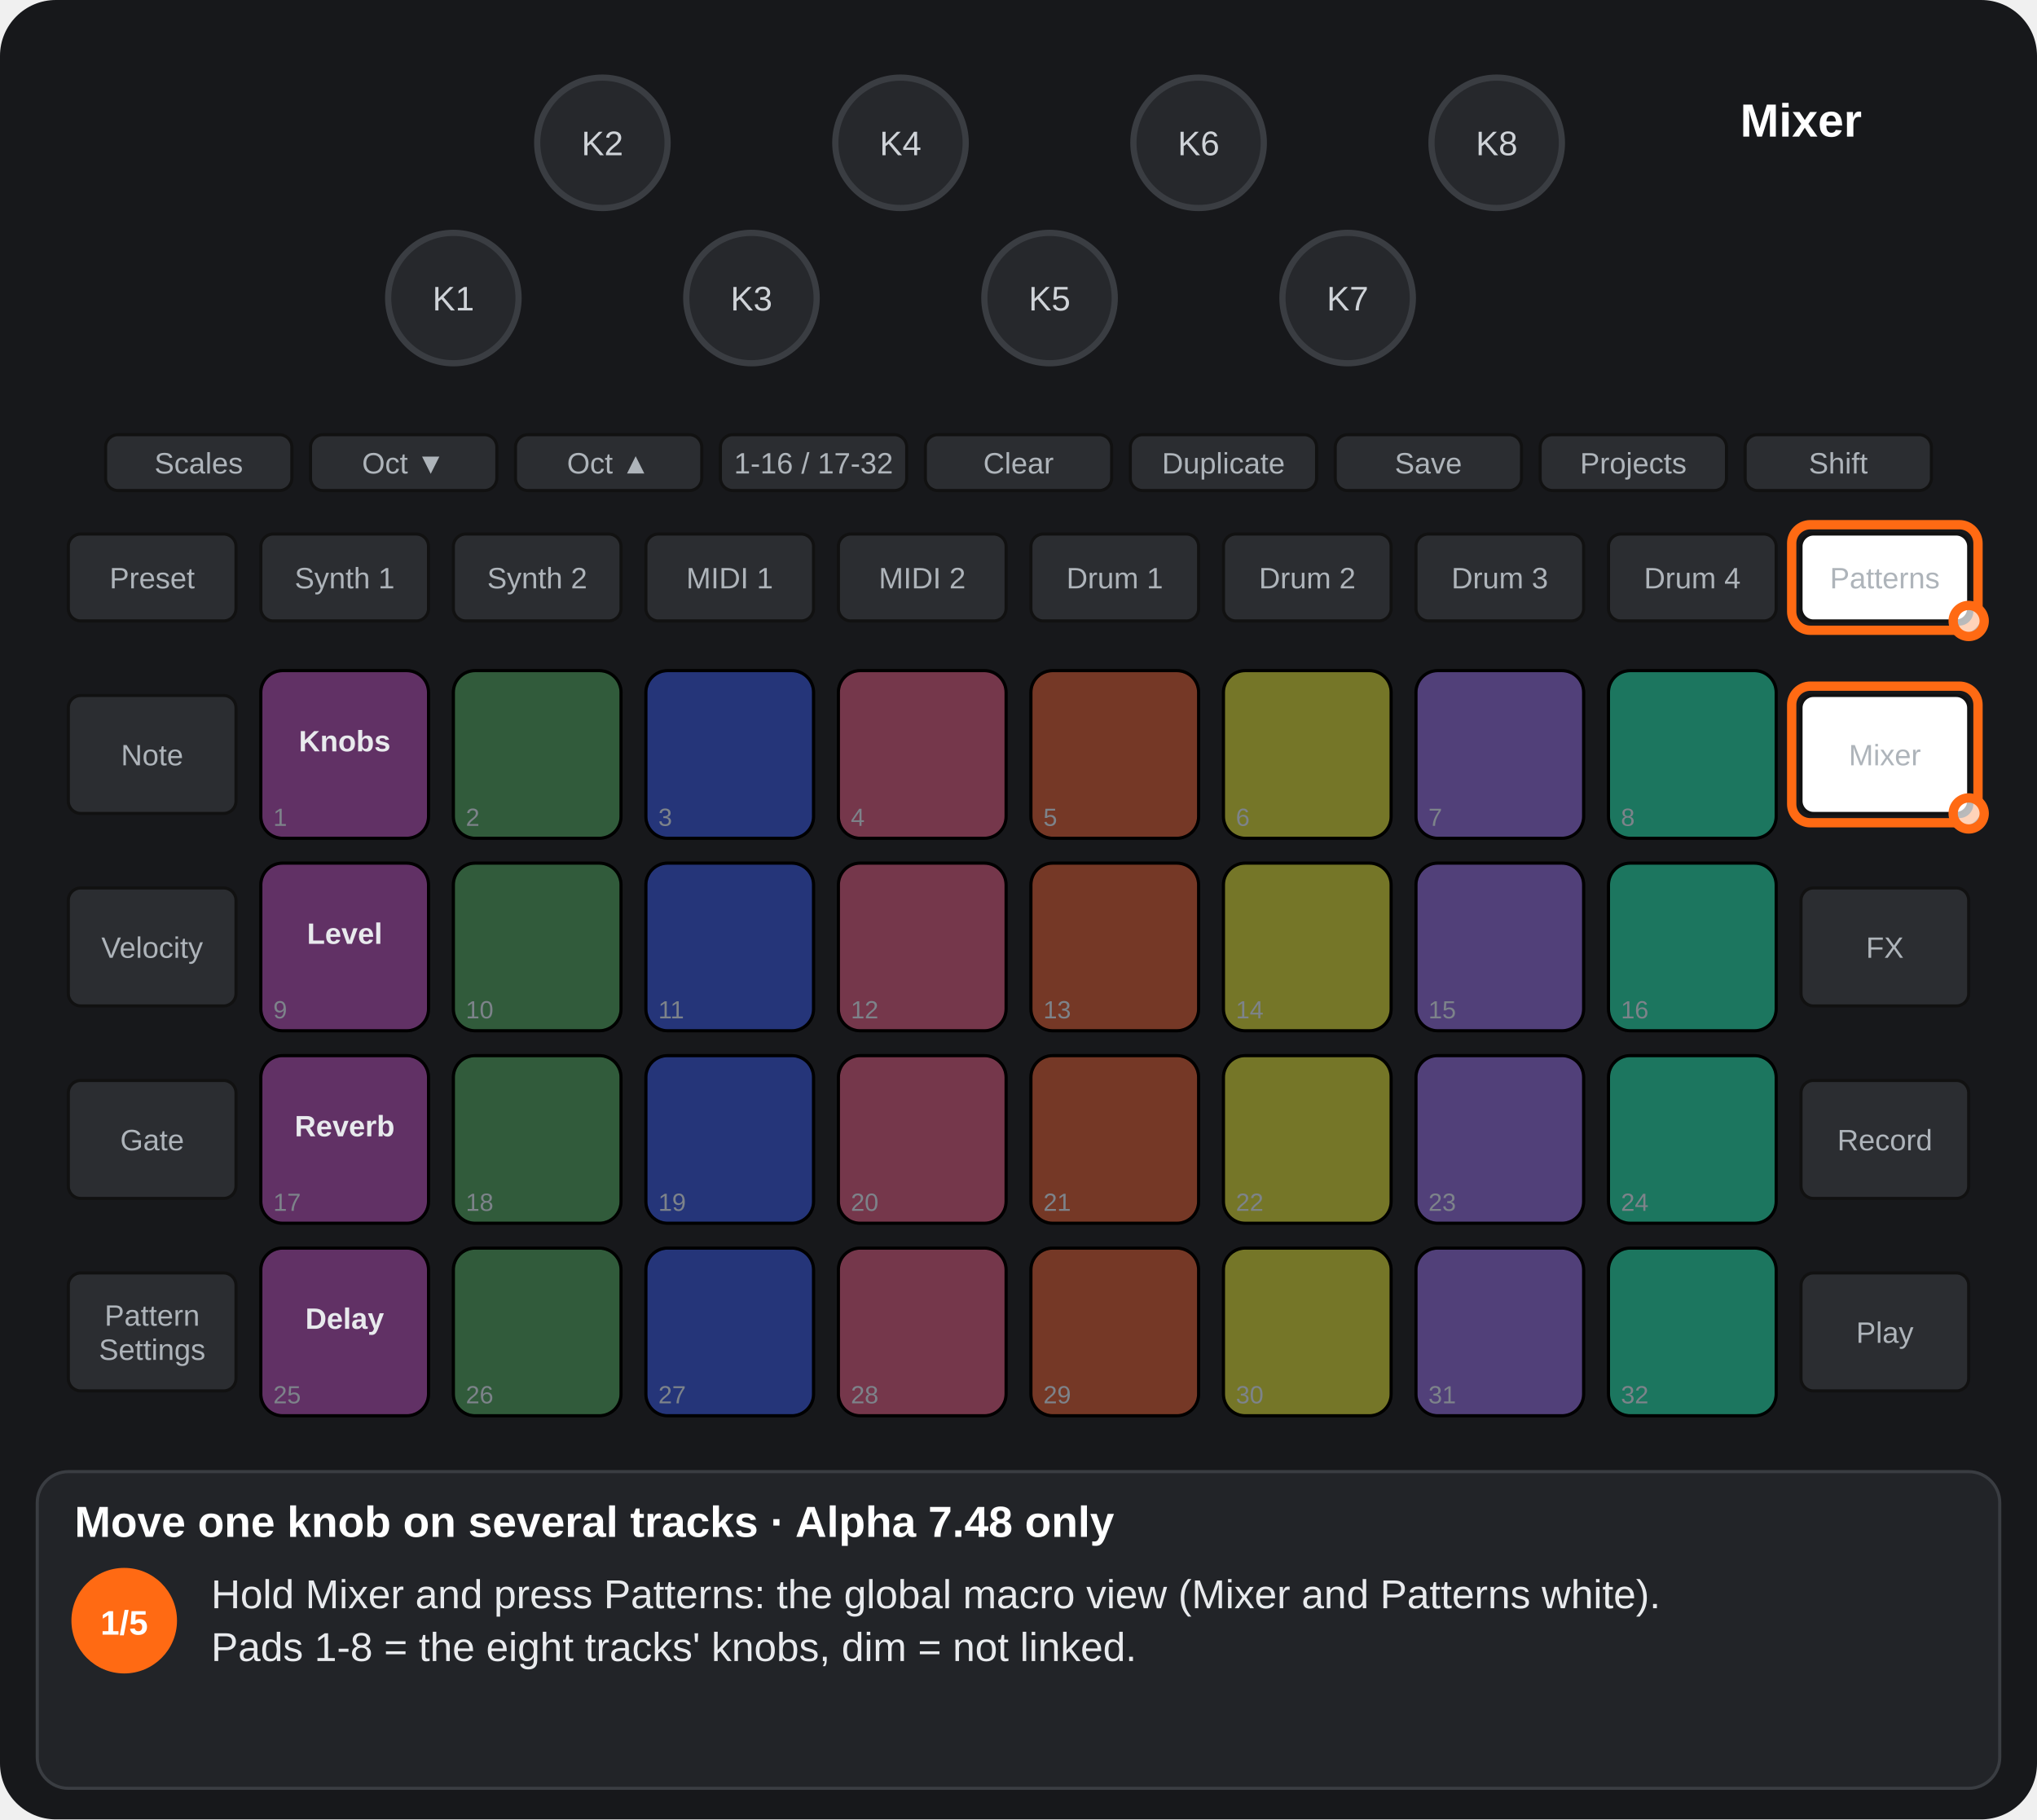
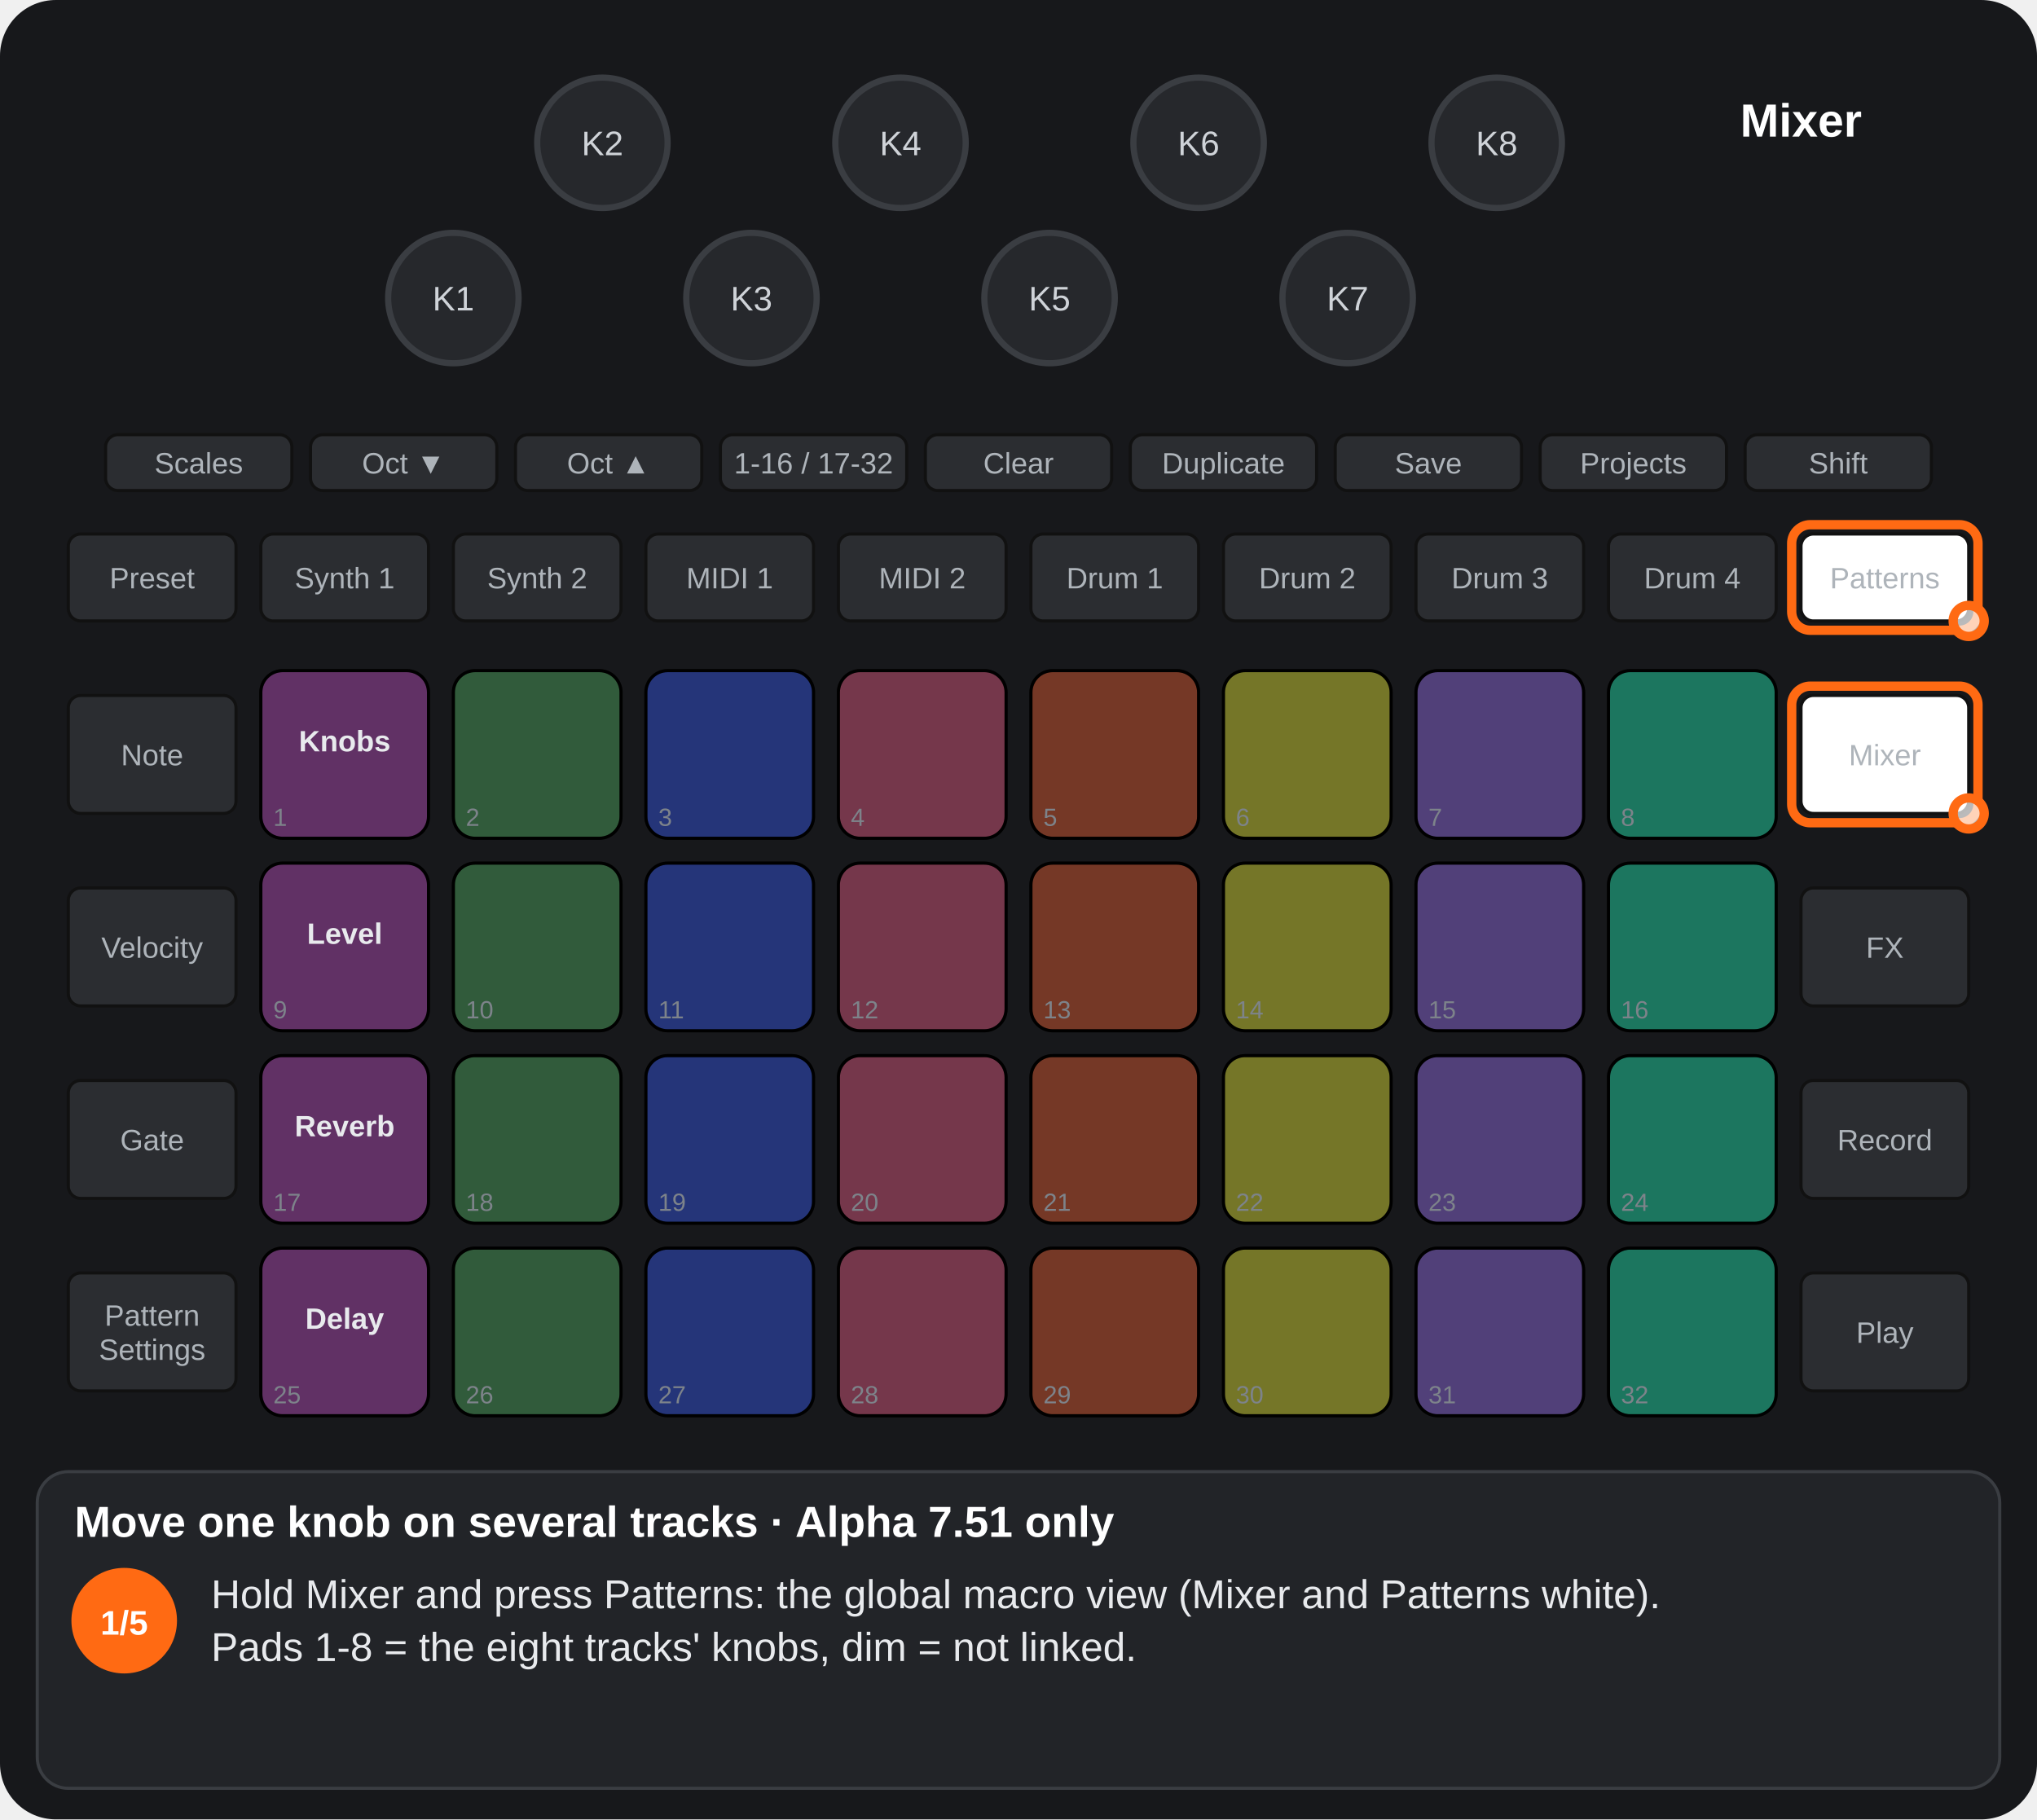
- <svg xmlns="http://www.w3.org/2000/svg" viewBox="0 0 656 586" width="656" height="586" font-family="Arial, Helvetica, sans-serif" role="img" aria-label="Move one knob on several tracks · Alpha 7.48 only">
+ <svg xmlns="http://www.w3.org/2000/svg" viewBox="0 0 656 586" width="656" height="586" font-family="Arial, Helvetica, sans-serif" role="img" aria-label="Move one knob on several tracks · Alpha 7.51 only">
  <style>.kb{fill:#26282c;stroke:#3a3d42;stroke-width:2}.kt{font-size:11px;fill:#cfd3d8;text-anchor:middle}.u{fill:#2b2d31;stroke:#111}.bt{font-size:9.5px;fill:#aeb4ba;text-anchor:middle}.pn{font-size:8px;fill:#7d838a}.pl{font-size:9.5px;font-weight:bold;text-anchor:middle}.kl{font-size:10px;fill:#cfd3d8;text-anchor:middle}.fg{fill:#fff;fill-opacity:.7;stroke:#ff6a13;stroke-width:3}.fo{fill:none;stroke:#ff6a13;stroke-width:3}.ta{fill:none;stroke:#ff6a13;stroke-width:3}.vw{font-size:15px;font-weight:bold;fill:#fff;text-anchor:middle}.ti{font-size:14px;font-weight:bold;fill:#fff}.cp{font-size:13px;fill:#e8eaed}.sn{font-size:11px;font-weight:bold;fill:#fff;text-anchor:middle}.b{animation:b .6s step-end infinite}@keyframes b{0%{opacity:1}50%{opacity:0}100%{opacity:0}}.v{animation:v 1.2s ease-in-out infinite}@keyframes v{0%{opacity:1}50%{opacity:.3}100%{opacity:1}}.g0{animation:kg0 10655ms step-end infinite}@keyframes kg0{0%{opacity:1}36.931%{opacity:0}100%{opacity:0}}.g1{animation:kg1 10655ms step-end infinite}@keyframes kg1{0%{opacity:1}76.537%{opacity:0}100%{opacity:0}}.g2{animation:kg2 10655ms step-end infinite;opacity:0}@keyframes kg2{0%{opacity:0}36.931%{opacity:1}100%{opacity:1}}.g3{animation:kg3 10655ms step-end infinite;opacity:0}@keyframes kg3{0%{opacity:0}76.537%{opacity:1}100%{opacity:1}}.g4{animation:kg4 10655ms step-end infinite;opacity:0}@keyframes kg4{0%{opacity:0}20.704%{opacity:1}36.931%{opacity:0}100%{opacity:0}}.g5{animation:kg5 10655ms step-end infinite}@keyframes kg5{0%{opacity:1}20.704%{opacity:0}100%{opacity:0}}.g6{animation:kg6 10655ms step-end infinite;opacity:0}@keyframes kg6{0%{opacity:0}20.704%{opacity:1}36.931%{opacity:0}53.074%{opacity:1}100%{opacity:1}}.g7{animation:kg7 10655ms step-end infinite;opacity:0}@keyframes kg7{0%{opacity:0}36.931%{opacity:1}53.074%{opacity:0}100%{opacity:0}}.g8{animation:kg8 10655ms step-end infinite;opacity:0}@keyframes kg8{0%{opacity:0}53.074%{opacity:1}76.537%{opacity:0}100%{opacity:0}}</style>
  <rect width="656" height="586" rx="18" fill="#17181b" />
  <circle cx="146" cy="96" r="21" class="kb" />
  <text x="146" y="100" class="kt">K1</text>
  <circle cx="194" cy="46" r="21" class="kb" />
  <text x="194" y="50" class="kt">K2</text>
  <circle cx="242" cy="96" r="21" class="kb" />
  <text x="242" y="100" class="kt">K3</text>
  <circle cx="290" cy="46" r="21" class="kb" />
  <text x="290" y="50" class="kt">K4</text>
  <circle cx="338" cy="96" r="21" class="kb" />
  <text x="338" y="100" class="kt">K5</text>
  <circle cx="386" cy="46" r="21" class="kb" />
  <text x="386" y="50" class="kt">K6</text>
  <circle cx="434" cy="96" r="21" class="kb" />
  <text x="434" y="100" class="kt">K7</text>
  <circle cx="482" cy="46" r="21" class="kb" />
  <text x="482" y="50" class="kt">K8</text>
  <rect x="34" y="140" width="60" height="18" rx="4" class="u" />
  <text x="64" y="152.5" class="bt">Scales</text>
  <rect x="100" y="140" width="60" height="18" rx="4" class="u" />
  <text x="130" y="152.5" class="bt">Oct ▼</text>
  <rect x="166" y="140" width="60" height="18" rx="4" class="u" />
  <text x="196" y="152.5" class="bt">Oct ▲</text>
  <rect x="232" y="140" width="60" height="18" rx="4" class="u" />
  <text x="262" y="152.5" class="bt">1-16 / 17-32</text>
  <rect x="298" y="140" width="60" height="18" rx="4" class="u" />
  <text x="328" y="152.5" class="bt">Clear</text>
  <rect x="364" y="140" width="60" height="18" rx="4" class="u" />
  <text x="394" y="152.5" class="bt">Duplicate</text>
  <rect x="430" y="140" width="60" height="18" rx="4" class="u" />
  <text x="460" y="152.5" class="bt">Save</text>
  <rect x="496" y="140" width="60" height="18" rx="4" class="u" />
  <text x="526" y="152.5" class="bt">Projects</text>
  <rect x="562" y="140" width="60" height="18" rx="4" class="u" />
  <text x="592" y="152.5" class="bt">Shift</text>
  <rect x="22" y="172" width="54" height="28" rx="4" class="u" />
  <text x="49" y="189.5" class="bt">Preset</text>
  <rect x="84" y="172" width="54" height="28" rx="4" class="u" />
  <text x="111" y="189.5" class="bt">Synth 1</text>
  <rect x="146" y="172" width="54" height="28" rx="4" class="u" />
  <text x="173" y="189.5" class="bt">Synth 2</text>
  <rect x="208" y="172" width="54" height="28" rx="4" class="u" />
  <text x="235" y="189.5" class="bt">MIDI 1</text>
  <rect x="270" y="172" width="54" height="28" rx="4" class="u" />
  <text x="297" y="189.5" class="bt">MIDI 2</text>
  <rect x="332" y="172" width="54" height="28" rx="4" class="u" />
  <text x="359" y="189.5" class="bt">Drum 1</text>
  <rect x="394" y="172" width="54" height="28" rx="4" class="u" />
  <text x="421" y="189.5" class="bt">Drum 2</text>
  <rect x="456" y="172" width="54" height="28" rx="4" class="u" />
  <text x="483" y="189.5" class="bt">Drum 3</text>
  <rect x="518" y="172" width="54" height="28" rx="4" class="u" />
  <text x="545" y="189.5" class="bt">Drum 4</text>
  <rect x="580" y="172" width="54" height="28" rx="4" class="u" />
  <text x="607" y="189.5" class="bt">Patterns</text>
  <rect x="22" y="224" width="54" height="38" rx="4" class="u" />
  <text x="49" y="246.5" class="bt">Note</text>
  <rect x="580" y="224" width="54" height="38" rx="4" class="u" />
  <text x="607" y="246.5" class="bt">Mixer</text>
  <rect x="22" y="286" width="54" height="38" rx="4" class="u" />
  <text x="49" y="308.5" class="bt">Velocity</text>
  <rect x="580" y="286" width="54" height="38" rx="4" class="u" />
  <text x="607" y="308.5" class="bt">FX</text>
  <rect x="22" y="348" width="54" height="38" rx="4" class="u" />
  <text x="49" y="370.5" class="bt">Gate</text>
  <rect x="580" y="348" width="54" height="38" rx="4" class="u" />
  <text x="607" y="370.5" class="bt">Record</text>
  <rect x="22" y="410" width="54" height="38" rx="4" class="u" />
  <text x="49" y="427" class="bt">Pattern</text>
  <text x="49" y="438" class="bt">Settings</text>
  <rect x="580" y="410" width="54" height="38" rx="4" class="u" />
  <text x="607" y="432.5" class="bt">Play</text>
  <rect x="84" y="216" width="54" height="54" rx="7" class="u" />
  <rect x="146" y="216" width="54" height="54" rx="7" class="u" />
  <rect x="208" y="216" width="54" height="54" rx="7" class="u" />
  <rect x="270" y="216" width="54" height="54" rx="7" class="u" />
  <rect x="332" y="216" width="54" height="54" rx="7" class="u" />
  <rect x="394" y="216" width="54" height="54" rx="7" class="u" />
  <rect x="456" y="216" width="54" height="54" rx="7" class="u" />
  <rect x="518" y="216" width="54" height="54" rx="7" class="u" />
  <rect x="84" y="278" width="54" height="54" rx="7" class="u" />
  <rect x="146" y="278" width="54" height="54" rx="7" class="u" />
  <rect x="208" y="278" width="54" height="54" rx="7" class="u" />
  <rect x="270" y="278" width="54" height="54" rx="7" class="u" />
  <rect x="332" y="278" width="54" height="54" rx="7" class="u" />
  <rect x="394" y="278" width="54" height="54" rx="7" class="u" />
  <rect x="456" y="278" width="54" height="54" rx="7" class="u" />
  <rect x="518" y="278" width="54" height="54" rx="7" class="u" />
  <rect x="84" y="340" width="54" height="54" rx="7" class="u" />
  <rect x="146" y="340" width="54" height="54" rx="7" class="u" />
  <rect x="208" y="340" width="54" height="54" rx="7" class="u" />
  <rect x="270" y="340" width="54" height="54" rx="7" class="u" />
  <rect x="332" y="340" width="54" height="54" rx="7" class="u" />
  <rect x="394" y="340" width="54" height="54" rx="7" class="u" />
  <rect x="456" y="340" width="54" height="54" rx="7" class="u" />
  <rect x="518" y="340" width="54" height="54" rx="7" class="u" />
  <rect x="84" y="402" width="54" height="54" rx="7" class="u" />
  <rect x="146" y="402" width="54" height="54" rx="7" class="u" />
  <rect x="208" y="402" width="54" height="54" rx="7" class="u" />
  <rect x="270" y="402" width="54" height="54" rx="7" class="u" />
  <rect x="332" y="402" width="54" height="54" rx="7" class="u" />
  <rect x="394" y="402" width="54" height="54" rx="7" class="u" />
  <rect x="456" y="402" width="54" height="54" rx="7" class="u" />
  <rect x="518" y="402" width="54" height="54" rx="7" class="u" />
  <g class="g0">
    <rect x="84" y="216" width="54" height="54" rx="7" fill="#c63ac6" fill-opacity="0.35" stroke="#000" />
    <text x="111" y="242" class="pl" fill="#e8eaed">Knobs</text>
    <rect x="208" y="216" width="54" height="54" rx="7" fill="#1a47ff" fill-opacity="0.35" stroke="#000" />
  </g>
  <rect x="146" y="216" width="54" height="54" rx="7" fill="#3db24f" fill-opacity="0.35" stroke="#000" />
  <rect x="270" y="216" width="54" height="54" rx="7" fill="#ff4c7b" fill-opacity="0.35" stroke="#000" />
  <rect x="332" y="216" width="54" height="54" rx="7" fill="#ff4e13" fill-opacity="0.35" stroke="#000" />
  <rect x="394" y="216" width="54" height="54" rx="7" fill="#ffff19" fill-opacity="0.35" stroke="#000" />
  <rect x="456" y="216" width="54" height="54" rx="7" fill="#9865ff" fill-opacity="0.35" stroke="#000" />
  <rect x="518" y="216" width="54" height="54" rx="7" fill="#00ffb5" fill-opacity="0.35" stroke="#000" />
  <rect x="146" y="278" width="54" height="54" rx="7" fill="#3db24f" fill-opacity="0.35" stroke="#000" />
  <rect x="208" y="278" width="54" height="54" rx="7" fill="#1a47ff" fill-opacity="0.35" stroke="#000" />
  <rect x="270" y="278" width="54" height="54" rx="7" fill="#ff4c7b" fill-opacity="0.35" stroke="#000" />
  <rect x="332" y="278" width="54" height="54" rx="7" fill="#ff4e13" fill-opacity="0.35" stroke="#000" />
  <rect x="394" y="278" width="54" height="54" rx="7" fill="#ffff19" fill-opacity="0.35" stroke="#000" />
  <rect x="456" y="278" width="54" height="54" rx="7" fill="#9865ff" fill-opacity="0.35" stroke="#000" />
  <rect x="518" y="278" width="54" height="54" rx="7" fill="#00ffb5" fill-opacity="0.35" stroke="#000" />
  <rect x="84" y="340" width="54" height="54" rx="7" fill="#c63ac6" fill-opacity="0.35" stroke="#000" />
  <text x="111" y="366" class="pl" fill="#e8eaed">Reverb</text>
  <rect x="146" y="340" width="54" height="54" rx="7" fill="#3db24f" fill-opacity="0.35" stroke="#000" />
  <rect x="208" y="340" width="54" height="54" rx="7" fill="#1a47ff" fill-opacity="0.35" stroke="#000" />
  <rect x="270" y="340" width="54" height="54" rx="7" fill="#ff4c7b" fill-opacity="0.35" stroke="#000" />
  <rect x="332" y="340" width="54" height="54" rx="7" fill="#ff4e13" fill-opacity="0.35" stroke="#000" />
  <rect x="394" y="340" width="54" height="54" rx="7" fill="#ffff19" fill-opacity="0.35" stroke="#000" />
  <rect x="456" y="340" width="54" height="54" rx="7" fill="#9865ff" fill-opacity="0.35" stroke="#000" />
  <rect x="518" y="340" width="54" height="54" rx="7" fill="#00ffb5" fill-opacity="0.35" stroke="#000" />
  <rect x="146" y="402" width="54" height="54" rx="7" fill="#3db24f" fill-opacity="0.35" stroke="#000" />
  <rect x="208" y="402" width="54" height="54" rx="7" fill="#1a47ff" fill-opacity="0.35" stroke="#000" />
  <rect x="270" y="402" width="54" height="54" rx="7" fill="#ff4c7b" fill-opacity="0.35" stroke="#000" />
  <rect x="332" y="402" width="54" height="54" rx="7" fill="#ff4e13" fill-opacity="0.35" stroke="#000" />
  <rect x="394" y="402" width="54" height="54" rx="7" fill="#ffff19" fill-opacity="0.35" stroke="#000" />
  <rect x="456" y="402" width="54" height="54" rx="7" fill="#9865ff" fill-opacity="0.35" stroke="#000" />
  <rect x="518" y="402" width="54" height="54" rx="7" fill="#00ffb5" fill-opacity="0.35" stroke="#000" />
  <g class="g1">
    <rect x="84" y="278" width="54" height="54" rx="7" fill="#c63ac6" fill-opacity="0.35" stroke="#000" />
    <text x="111" y="304" class="pl" fill="#e8eaed">Level</text>
    <rect x="84" y="402" width="54" height="54" rx="7" fill="#c63ac6" fill-opacity="0.35" stroke="#000" />
    <text x="111" y="428" class="pl" fill="#e8eaed">Delay</text>
  </g>
  <g class="g2">
    <rect x="84" y="216" width="54" height="54" rx="7" fill="#c63ac6" fill-opacity="0.95" stroke="#000" />
    <text x="111" y="242" class="pl" fill="#111">Knobs</text>
    <rect x="208" y="216" width="54" height="54" rx="7" fill="#1a47ff" fill-opacity="0.95" stroke="#000" />
  </g>
  <g class="g3">
    <rect x="84" y="278" width="54" height="54" rx="7" fill="#c63ac6" fill-opacity="0.95" stroke="#000" />
    <text x="111" y="304" class="pl" fill="#111">Level</text>
    <rect x="84" y="402" width="54" height="54" rx="7" fill="#c63ac6" fill-opacity="0.95" stroke="#000" />
    <text x="111" y="428" class="pl" fill="#111">Delay</text>
  </g>
  <text x="88" y="266" class="pn">1</text>
  <text x="150" y="266" class="pn">2</text>
  <text x="212" y="266" class="pn">3</text>
  <text x="274" y="266" class="pn">4</text>
  <text x="336" y="266" class="pn">5</text>
  <text x="398" y="266" class="pn">6</text>
  <text x="460" y="266" class="pn">7</text>
  <text x="522" y="266" class="pn">8</text>
  <text x="88" y="328" class="pn">9</text>
  <text x="150" y="328" class="pn">10</text>
  <text x="212" y="328" class="pn">11</text>
  <text x="274" y="328" class="pn">12</text>
  <text x="336" y="328" class="pn">13</text>
  <text x="398" y="328" class="pn">14</text>
  <text x="460" y="328" class="pn">15</text>
  <text x="522" y="328" class="pn">16</text>
  <text x="88" y="390" class="pn">17</text>
  <text x="150" y="390" class="pn">18</text>
  <text x="212" y="390" class="pn">19</text>
  <text x="274" y="390" class="pn">20</text>
  <text x="336" y="390" class="pn">21</text>
  <text x="398" y="390" class="pn">22</text>
  <text x="460" y="390" class="pn">23</text>
  <text x="522" y="390" class="pn">24</text>
  <text x="88" y="452" class="pn">25</text>
  <text x="150" y="452" class="pn">26</text>
  <text x="212" y="452" class="pn">27</text>
  <text x="274" y="452" class="pn">28</text>
  <text x="336" y="452" class="pn">29</text>
  <text x="398" y="452" class="pn">30</text>
  <text x="460" y="452" class="pn">31</text>
  <text x="522" y="452" class="pn">32</text>
  <rect x="580" y="224" width="54" height="38" rx="4" fill="#ffffff" stroke="#111" />
  <text x="607" y="246.5" class="bt" fill="#111">Mixer</text>
  <rect x="580" y="172" width="54" height="28" rx="4" fill="#ffffff" stroke="#111" />
  <text x="607" y="189.5" class="bt" fill="#111">Patterns</text>
  <g class="g4">
    <circle cx="242" cy="96" r="21" fill="none" stroke="#ffffff" stroke-width="4" stroke-opacity="0.45" />
  </g>
  <g class="g2">
    <circle cx="242" cy="96" r="21" fill="none" stroke="#c63ac6" stroke-width="4" />
  </g>
  <text x="580" y="44" class="vw">Mixer</text>
  <g class="g5">
    <rect x="577" y="221" width="60" height="44" rx="6" class="fo" />
    <circle cx="634" cy="262" r="5" class="fg" />
    <rect x="577" y="169" width="60" height="34" rx="6" class="fo" />
    <circle cx="634" cy="200" r="5" class="fg" />
  </g>
  <g class="g6">
    <path d="M217.8 82A28 28 0 0 1 266.2 82" class="ta" />
    <path d="M269.7 88.1L262.4 84.2L270.1 79.8z" fill="#ff6a13" />
  </g>
  <g class="g7">
    <circle cx="125" cy="257" r="9" class="fg" />
    <circle cx="249" cy="257" r="9" class="fg" />
  </g>
  <g class="g3">
    <circle cx="125" cy="319" r="9" class="fg" />
    <circle cx="125" cy="443" r="9" class="fg" />
  </g>
  <rect x="12" y="474" width="632" height="102" rx="10" fill="#222428" stroke="#3a3d42" />
-   <text x="24" y="495" class="ti">Move one knob on several tracks · Alpha 7.48 only</text>
+   <text x="24" y="495" class="ti">Move one knob on several tracks · Alpha 7.51 only</text>
  <g class="g5">
    <circle cx="40" cy="522" r="17" fill="#ff6a13" />
    <text x="40" y="526.5" class="sn">1/5</text>
    <text x="68" y="518" class="cp">Hold Mixer and press Patterns: the global macro view (Mixer and Patterns white).</text>
    <text x="68" y="535" class="cp">Pads 1-8 = the eight tracks' knobs, dim = not linked.</text>
  </g>
  <g class="g4">
    <circle cx="40" cy="522" r="17" fill="#ff6a13" />
    <text x="40" y="526.5" class="sn">2/5</text>
    <text x="68" y="518" class="cp">Turn K3: it becomes the picked knob (dim white: no tracks yet, it moves nothing).</text>
  </g>
  <g class="g7">
    <circle cx="40" cy="522" r="17" fill="#ff6a13" />
    <text x="40" y="526.5" class="sn">3/5</text>
    <text x="68" y="518" class="cp">Tap pads 1 and 3: Synth 1 and MIDI 1 linked to K3 (bright). A tap again unlinks.</text>
  </g>
  <g class="g8">
    <circle cx="40" cy="522" r="17" fill="#ff6a13" />
    <text x="40" y="526.5" class="sn">4/5</text>
    <text x="68" y="518" class="cp">Now K3 moves Synth 1's macro 3 and knob 3 of MIDI 1's page 4 together, as if you</text>
    <text x="68" y="535" class="cp">turned them in their views. Each knob has its own tracks, saved with the project.</text>
    <text x="68" y="552" class="cp">Mixer or Patterns alone closes the view.</text>
  </g>
  <g class="g3">
    <circle cx="40" cy="522" r="17" fill="#ff6a13" />
    <text x="40" y="526.5" class="sn">5/5</text>
    <text x="68" y="518" class="cp">The rows below are each track's Mixer level (pads 9-16), reverb send (17-24) and</text>
    <text x="68" y="535" class="cp">delay send (25-32). Tap pads 9 and 25: K3 now also moves Synth 1's level and its</text>
    <text x="68" y="552" class="cp">delay send.</text>
  </g>
</svg>
